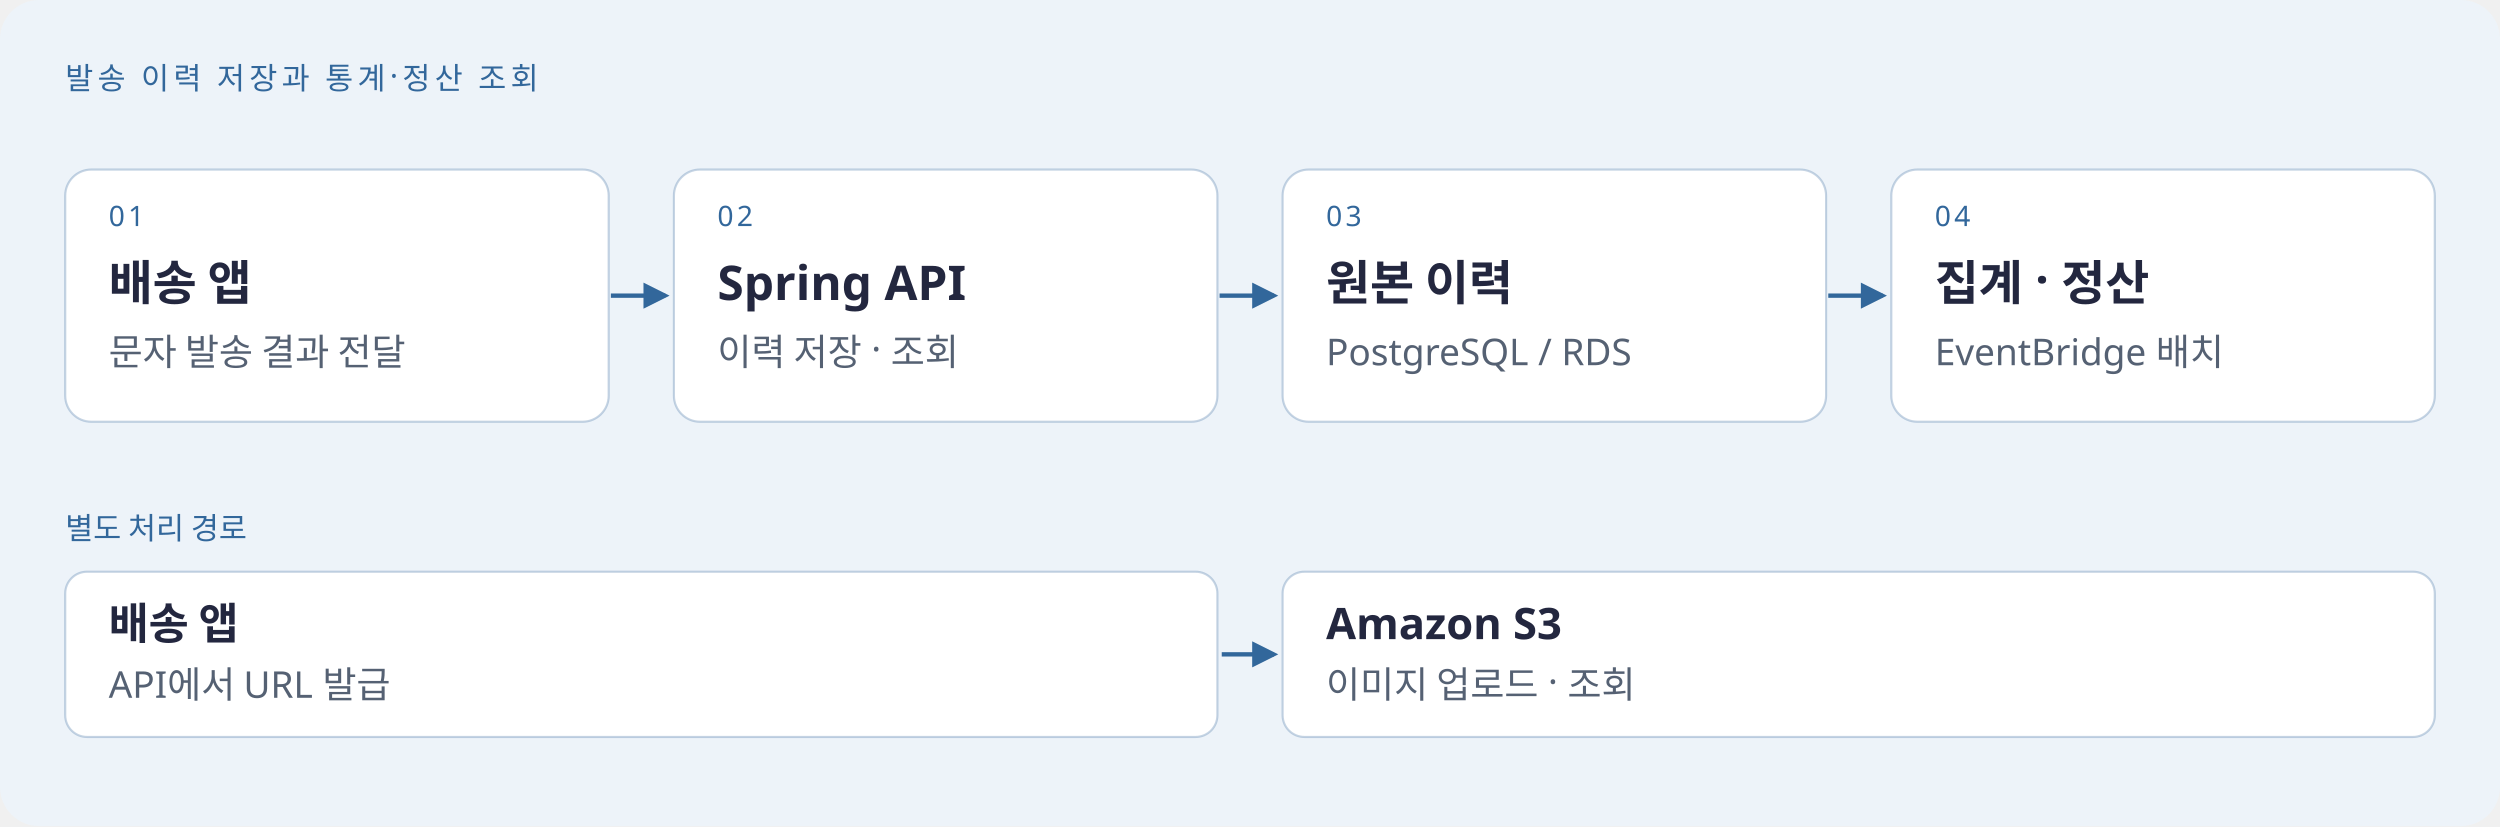
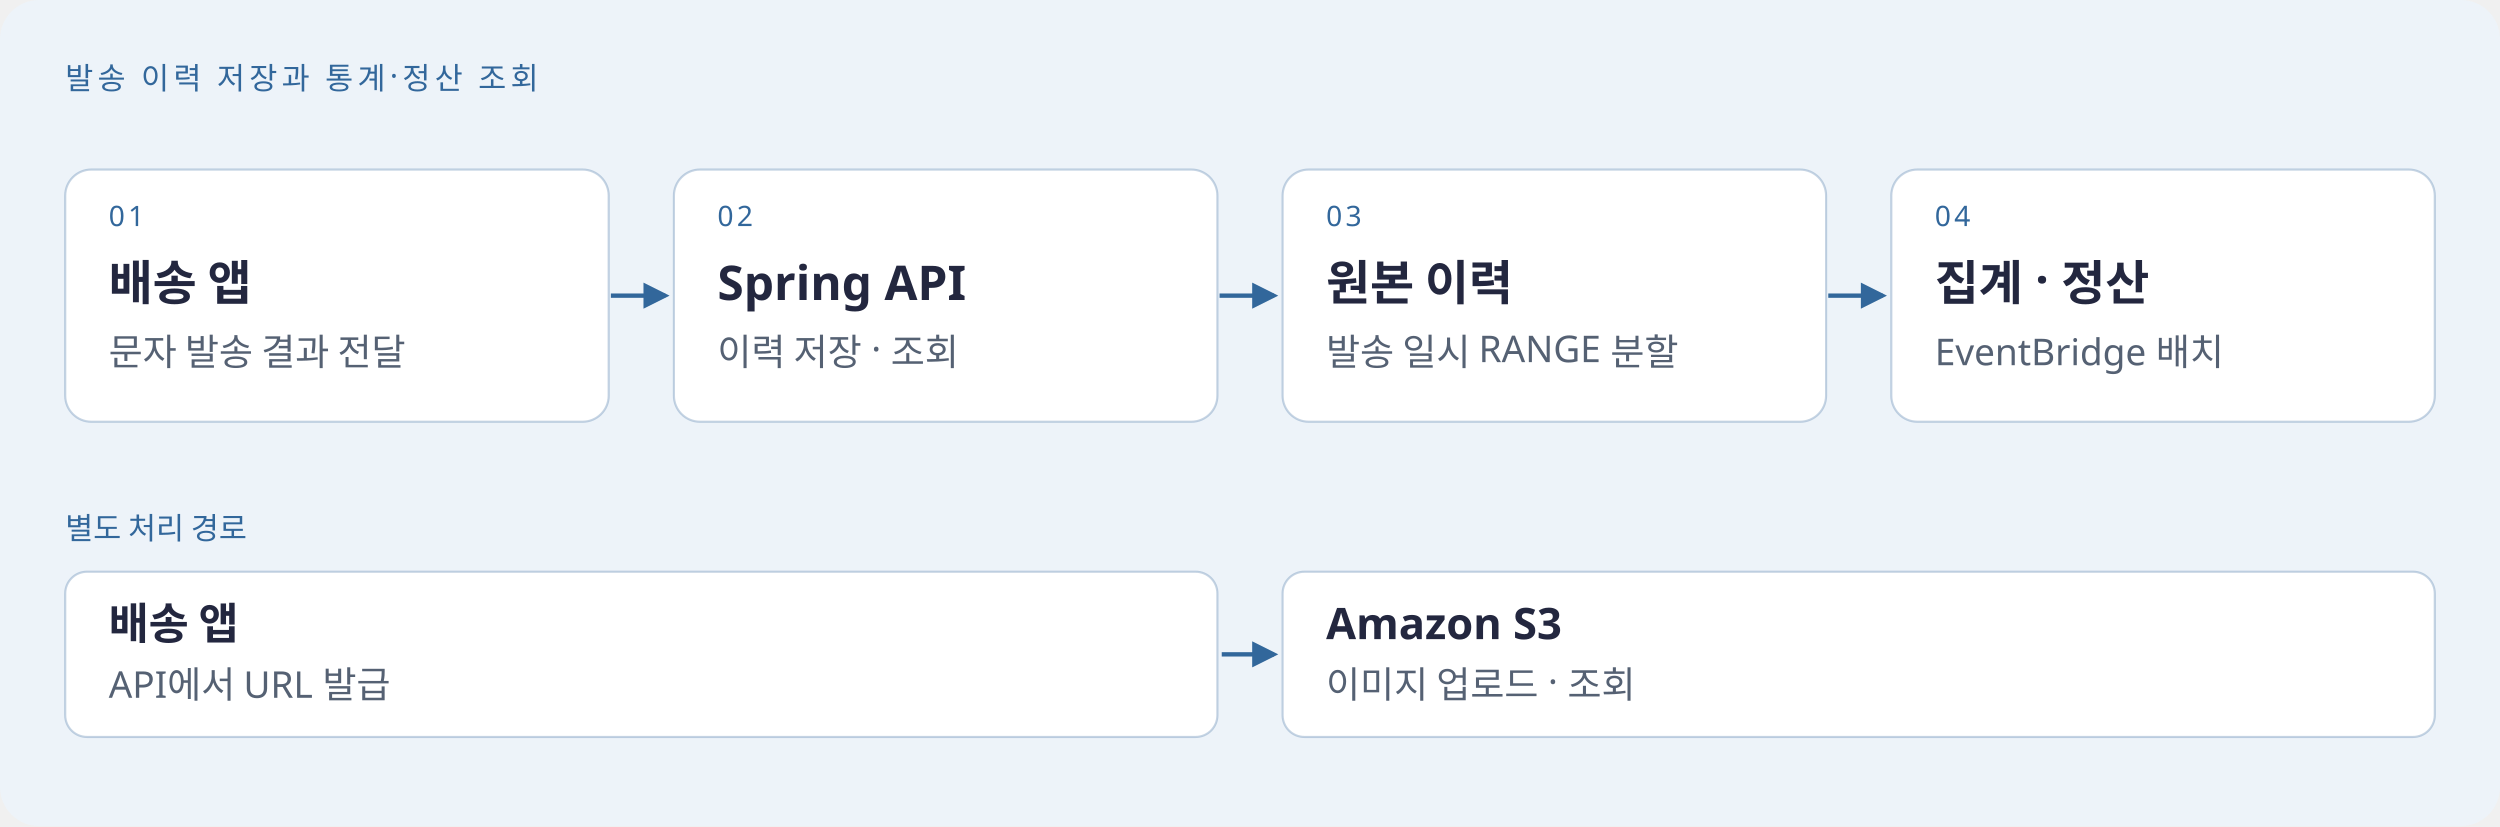
<svg xmlns="http://www.w3.org/2000/svg" viewBox="0 0 1150 380" width="1150" height="380" role="img" aria-labelledby="title desc">
  <defs>
    <marker id="arrow" markerWidth="7" markerHeight="7" refX="5" refY="3" orient="auto">
      <path d="M0 0L6 3L0 6" fill="#32679b" />
    </marker>
  </defs>
  <rect width="1150" height="380" rx="18" fill="#edf3f9" />
  <text x="30" y="41" fill="#32679b" font-family="sans-serif" font-size="14" letter-spacing="2">발송 이력 저장과 통계·정산 조회</text>
  <g font-family="'Malgun Gothic', sans-serif">
    <g>
      <rect x="30" y="78" width="250" height="116" rx="12" fill="white" stroke="#32679b" stroke-opacity=".28" />
      <text x="50" y="104" fill="#32679b" font-size="13" letter-spacing="1.5">01</text>
      <text x="50" y="138" fill="#23273f" font-size="22" font-weight="700">배송 앱</text>
      <text x="50" y="168" fill="#556173" font-size="17">문자 발송 결과 전달</text>
    </g>
    <path d="M 281 136 H 306" stroke="#32679b" stroke-width="2" marker-end="url(#arrow)" />
    <g>
      <rect x="310" y="78" width="250" height="116" rx="12" fill="white" stroke="#32679b" stroke-opacity=".28" />
      <text x="330" y="104" fill="#32679b" font-size="13" letter-spacing="1.5">02</text>
      <text x="330" y="138" fill="#23273f" font-size="22" font-weight="700">Spring API</text>
      <text x="330" y="168" fill="#556173" font-size="17">이력 저장 · 조회</text>
    </g>
    <path d="M 561 136 H 586" stroke="#32679b" stroke-width="2" marker-end="url(#arrow)" />
    <g>
      <rect x="590" y="78" width="250" height="116" rx="12" fill="white" stroke="#32679b" stroke-opacity=".28" />
      <text x="610" y="104" fill="#32679b" font-size="13" letter-spacing="1.5">03</text>
      <text x="610" y="138" fill="#23273f" font-size="22" font-weight="700">원본 이력</text>
-       <text x="610" y="168" fill="#556173" font-size="17">PostgreSQL / RDS</text>
+       <text x="610" y="168" fill="#556173" font-size="17">발송 일시 RANGE 분할</text>
    </g>
    <path d="M 841 136 H 866" stroke="#32679b" stroke-width="2" marker-end="url(#arrow)" />
    <g>
      <rect x="870" y="78" width="250" height="116" rx="12" fill="white" stroke="#32679b" stroke-opacity=".28" />
      <text x="890" y="104" fill="#32679b" font-size="13" letter-spacing="1.5">04</text>
      <text x="890" y="138" fill="#23273f" font-size="22" font-weight="700">집계 · 정산</text>
      <text x="890" y="168" fill="#556173" font-size="17">EventBridge 배치</text>
    </g>
    <text x="30" y="248" font-size="14" fill="#32679b">별도 처리 경로</text>
    <rect x="30" y="263" width="530" height="76" rx="10" fill="white" stroke="#32679b" stroke-opacity=".28" />
    <text x="50" y="294" fill="#23273f" font-size="20" font-weight="700">배송 앱</text>
    <text x="50" y="321" fill="#556173" font-size="17">API에서 URL 발급</text>
    <rect x="590" y="263" width="530" height="76" rx="10" fill="white" stroke="#32679b" stroke-opacity=".28" />
    <text x="610" y="294" fill="#23273f" font-size="20" font-weight="700">Amazon S3</text>
    <text x="610" y="321" fill="#556173" font-size="17">이미지 업로드 · 조회</text>
    <path d="M 562 301 H 586" stroke="#32679b" stroke-width="2" marker-end="url(#arrow)" />
  </g>
</svg>
